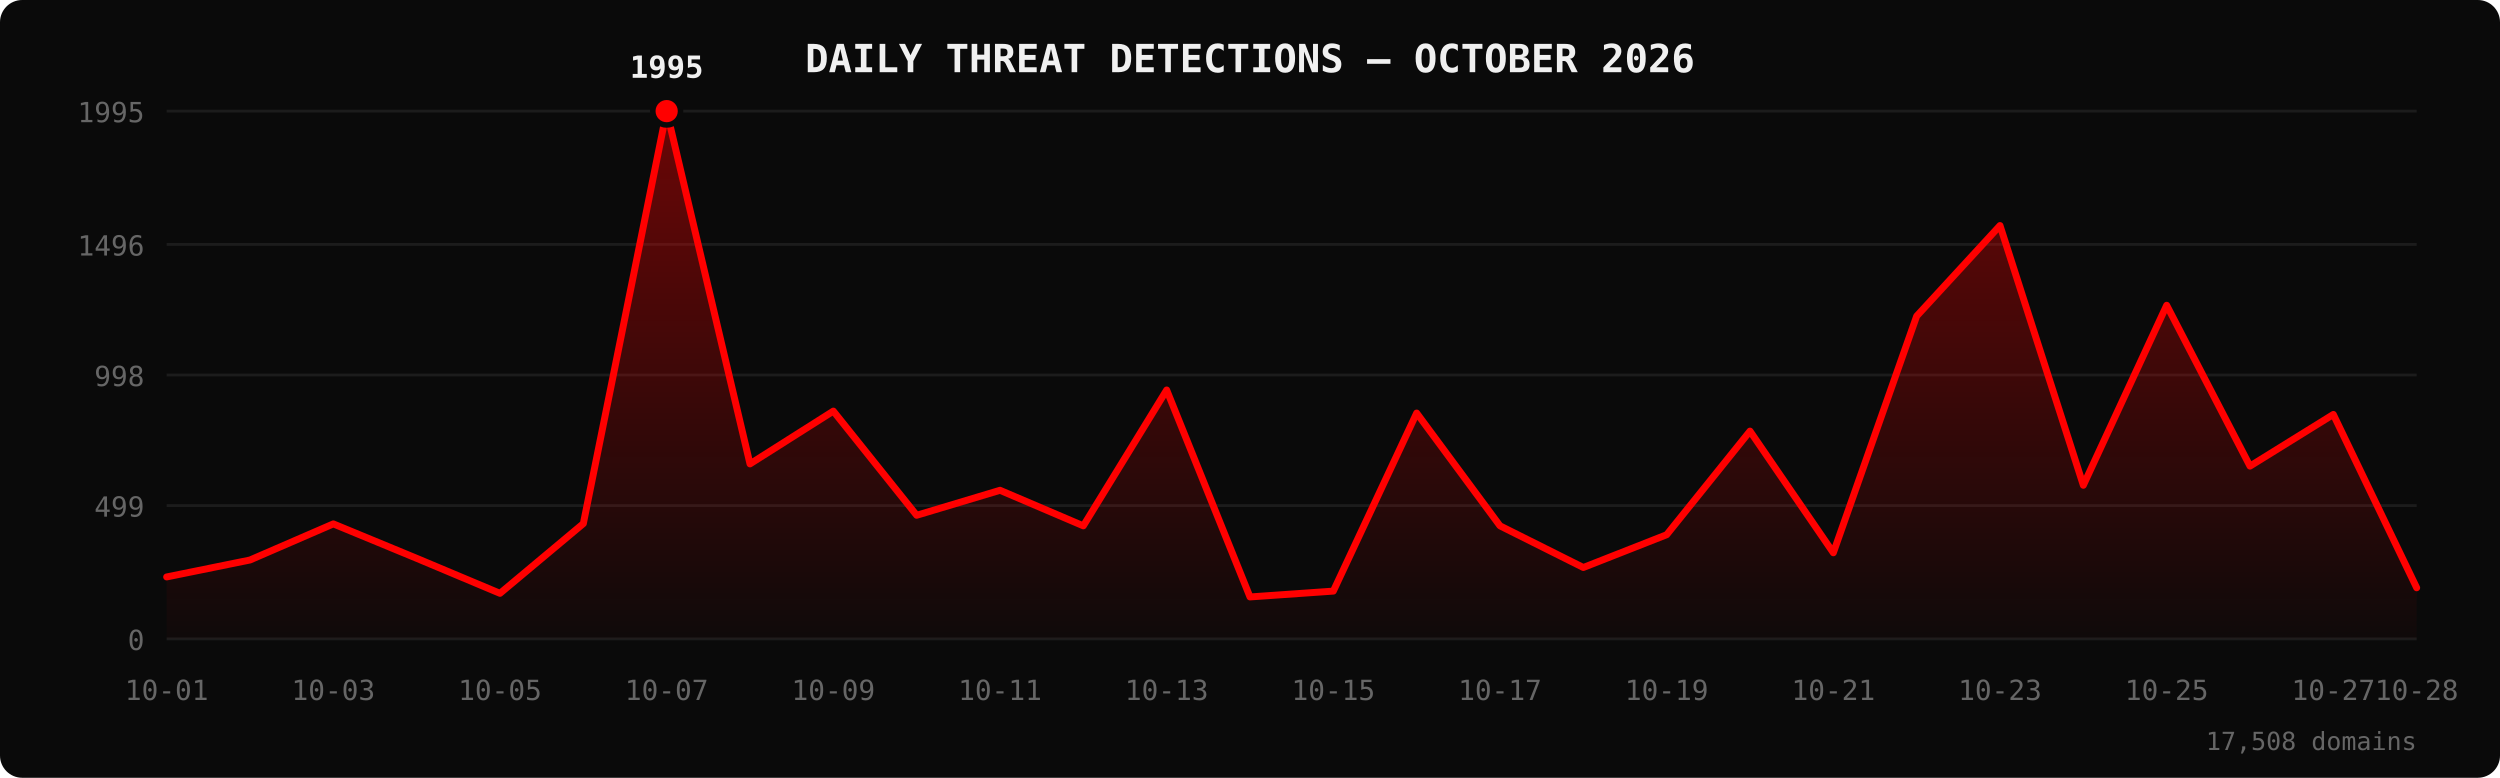
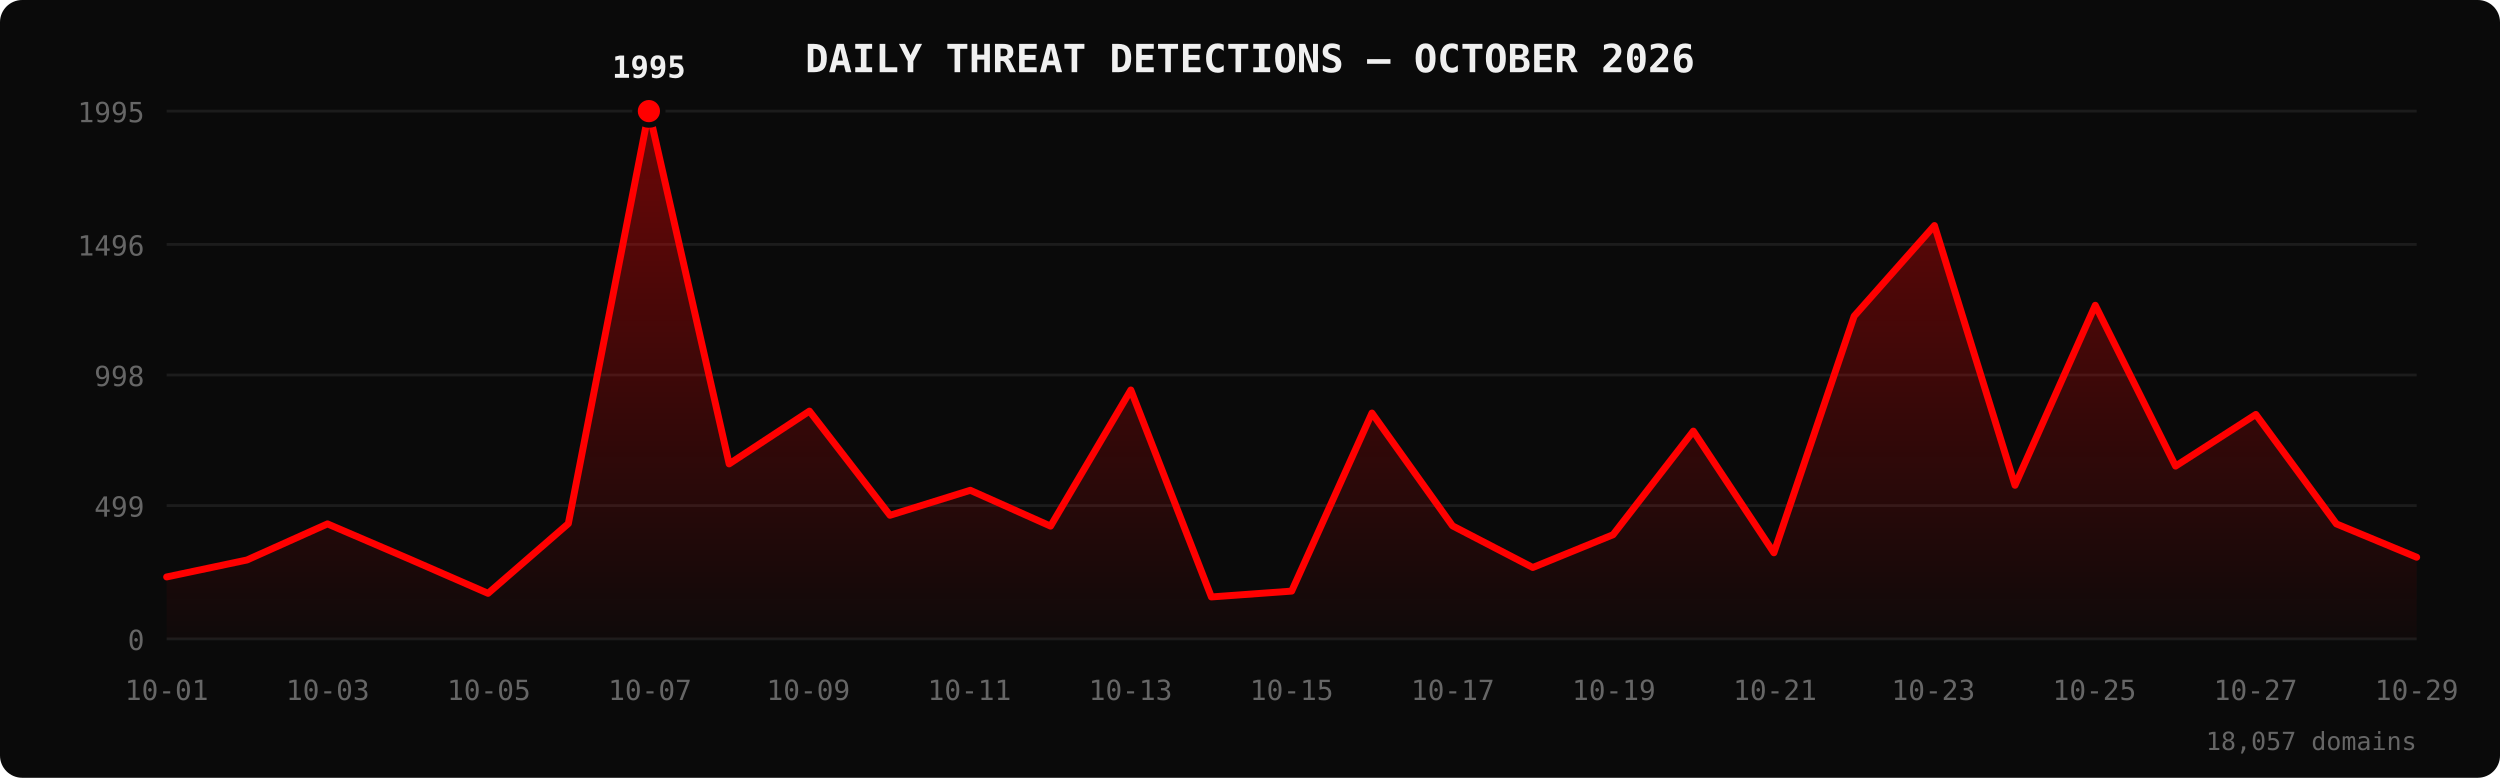
<svg xmlns="http://www.w3.org/2000/svg" width="900" height="280" viewBox="0 0 900 280">
  <rect width="900" height="280" rx="8" fill="#0A0A0A" />
  <text x="450" y="26" fill="#F0F0F0" font-size="14" text-anchor="middle" font-family="monospace" font-weight="bold">DAILY THREAT DETECTIONS — OCTOBER 2026</text>
  <line x1="60" y1="230" x2="870" y2="230" stroke="#1C1C1C" stroke-width="1" />
  <text x="52" y="234" fill="#666" font-size="10" text-anchor="end" font-family="monospace">0</text>
  <line x1="60" y1="182" x2="870" y2="182" stroke="#1C1C1C" stroke-width="1" />
  <text x="52" y="186" fill="#666" font-size="10" text-anchor="end" font-family="monospace">499</text>
  <line x1="60" y1="135" x2="870" y2="135" stroke="#1C1C1C" stroke-width="1" />
  <text x="52" y="139" fill="#666" font-size="10" text-anchor="end" font-family="monospace">998</text>
  <line x1="60" y1="88" x2="870" y2="88" stroke="#1C1C1C" stroke-width="1" />
  <text x="52" y="92" fill="#666" font-size="10" text-anchor="end" font-family="monospace">1496</text>
  <line x1="60" y1="40" x2="870" y2="40" stroke="#1C1C1C" stroke-width="1" />
  <text x="52" y="44" fill="#666" font-size="10" text-anchor="end" font-family="monospace">1995</text>
  <defs>
    <linearGradient id="areaGrad" x1="0" y1="0" x2="0" y2="1">
      <stop offset="0%" stop-color="#FF0000" stop-opacity="0.4" />
      <stop offset="100%" stop-color="#FF0000" stop-opacity="0.02" />
    </linearGradient>
  </defs>
-   <path d="M60.0,230 L60.0,207.7 L90.0,201.6 L120.0,188.6 L150.0,201.0 L180.0,213.6 L210.0,188.5 L240.0,40.0 L270.0,167.0 L300.0,148.0 L330.0,185.5 L360.0,176.5 L390.0,189.3 L420.0,140.4 L450.0,214.9 L480.0,212.8 L510.0,148.7 L540.0,189.3 L570.0,204.3 L600.0,192.5 L630.0,155.2 L660.0,199.0 L690.0,113.8 L720.0,81.2 L750.0,174.7 L780.0,109.9 L810.0,167.8 L840.0,149.2 L870.0,211.6 L870.0,230 Z" fill="url(#areaGrad)" />
-   <polyline points="60.0,207.7 90.0,201.6 120.0,188.6 150.0,201.0 180.0,213.6 210.0,188.5 240.0,40.0 270.0,167.0 300.0,148.0 330.0,185.5 360.0,176.5 390.0,189.3 420.0,140.4 450.0,214.9 480.0,212.8 510.0,148.7 540.0,189.3 570.0,204.3 600.0,192.5 630.0,155.2 660.0,199.0 690.0,113.8 720.0,81.2 750.0,174.7 780.0,109.9 810.0,167.8 840.0,149.2 870.0,211.6" fill="none" stroke="#FF0000" stroke-width="2.5" stroke-linejoin="round" stroke-linecap="round" />
-   <circle cx="240.0" cy="40.0" r="5" fill="#FF0000" stroke="#0A0A0A" stroke-width="2" />
-   <text x="240.0" y="28.0" fill="#F0F0F0" font-size="11" text-anchor="middle" font-family="monospace" font-weight="bold">1995</text>
+   <path d="M60.0,230 L60.0,207.7 L88.9,201.6 L117.9,188.6 L146.8,201.0 L175.7,213.6 L204.6,188.5 L233.6,40.0 L262.5,167.0 L291.4,148.0 L320.4,185.5 L349.3,176.5 L378.2,189.4 L407.1,140.4 L436.1,214.9 L465.0,212.8 L493.9,148.7 L522.9,189.3 L551.8,204.3 L580.7,192.5 L609.6,155.2 L638.6,199.0 L667.5,113.8 L696.4,81.2 L725.4,174.7 L754.3,109.9 L783.2,167.8 L812.1,149.2 L841.1,188.6 L870.0,200.6 L870.0,230 Z" fill="url(#areaGrad)" />
+   <polyline points="60.0,207.7 88.9,201.6 117.9,188.6 146.8,201.0 175.7,213.6 204.6,188.5 233.6,40.0 262.5,167.0 291.4,148.0 320.4,185.5 349.3,176.5 378.2,189.4 407.1,140.4 436.1,214.9 465.0,212.8 493.9,148.7 522.9,189.3 551.8,204.3 580.7,192.5 609.6,155.2 638.6,199.0 667.5,113.8 696.4,81.2 725.4,174.7 754.3,109.9 783.2,167.8 812.1,149.2 841.1,188.6 870.0,200.6" fill="none" stroke="#FF0000" stroke-width="2.5" stroke-linejoin="round" stroke-linecap="round" />
+   <circle cx="233.6" cy="40.0" r="5" fill="#FF0000" stroke="#0A0A0A" stroke-width="2" />
+   <text x="233.6" y="28.0" fill="#F0F0F0" font-size="11" text-anchor="middle" font-family="monospace" font-weight="bold">1995</text>
  <text x="60" y="252" fill="#666" font-size="10" text-anchor="middle" font-family="monospace">10-01</text>
-   <text x="120" y="252" fill="#666" font-size="10" text-anchor="middle" font-family="monospace">10-03</text>
-   <text x="180" y="252" fill="#666" font-size="10" text-anchor="middle" font-family="monospace">10-05</text>
-   <text x="240" y="252" fill="#666" font-size="10" text-anchor="middle" font-family="monospace">10-07</text>
-   <text x="300" y="252" fill="#666" font-size="10" text-anchor="middle" font-family="monospace">10-09</text>
-   <text x="360" y="252" fill="#666" font-size="10" text-anchor="middle" font-family="monospace">10-11</text>
-   <text x="420" y="252" fill="#666" font-size="10" text-anchor="middle" font-family="monospace">10-13</text>
-   <text x="480" y="252" fill="#666" font-size="10" text-anchor="middle" font-family="monospace">10-15</text>
-   <text x="540" y="252" fill="#666" font-size="10" text-anchor="middle" font-family="monospace">10-17</text>
-   <text x="600" y="252" fill="#666" font-size="10" text-anchor="middle" font-family="monospace">10-19</text>
-   <text x="660" y="252" fill="#666" font-size="10" text-anchor="middle" font-family="monospace">10-21</text>
-   <text x="720" y="252" fill="#666" font-size="10" text-anchor="middle" font-family="monospace">10-23</text>
-   <text x="780" y="252" fill="#666" font-size="10" text-anchor="middle" font-family="monospace">10-25</text>
-   <text x="840" y="252" fill="#666" font-size="10" text-anchor="middle" font-family="monospace">10-27</text>
-   <text x="870" y="252" fill="#666" font-size="10" text-anchor="middle" font-family="monospace">10-28</text>
-   <text x="870" y="270" fill="#666" font-size="9" text-anchor="end" font-family="monospace">17,508 domains</text>
+   <text x="118" y="252" fill="#666" font-size="10" text-anchor="middle" font-family="monospace">10-03</text>
+   <text x="176" y="252" fill="#666" font-size="10" text-anchor="middle" font-family="monospace">10-05</text>
+   <text x="234" y="252" fill="#666" font-size="10" text-anchor="middle" font-family="monospace">10-07</text>
+   <text x="291" y="252" fill="#666" font-size="10" text-anchor="middle" font-family="monospace">10-09</text>
+   <text x="349" y="252" fill="#666" font-size="10" text-anchor="middle" font-family="monospace">10-11</text>
+   <text x="407" y="252" fill="#666" font-size="10" text-anchor="middle" font-family="monospace">10-13</text>
+   <text x="465" y="252" fill="#666" font-size="10" text-anchor="middle" font-family="monospace">10-15</text>
+   <text x="523" y="252" fill="#666" font-size="10" text-anchor="middle" font-family="monospace">10-17</text>
+   <text x="581" y="252" fill="#666" font-size="10" text-anchor="middle" font-family="monospace">10-19</text>
+   <text x="639" y="252" fill="#666" font-size="10" text-anchor="middle" font-family="monospace">10-21</text>
+   <text x="696" y="252" fill="#666" font-size="10" text-anchor="middle" font-family="monospace">10-23</text>
+   <text x="754" y="252" fill="#666" font-size="10" text-anchor="middle" font-family="monospace">10-25</text>
+   <text x="812" y="252" fill="#666" font-size="10" text-anchor="middle" font-family="monospace">10-27</text>
+   <text x="870" y="252" fill="#666" font-size="10" text-anchor="middle" font-family="monospace">10-29</text>
+   <text x="870" y="270" fill="#666" font-size="9" text-anchor="end" font-family="monospace">18,057 domains</text>
</svg>
